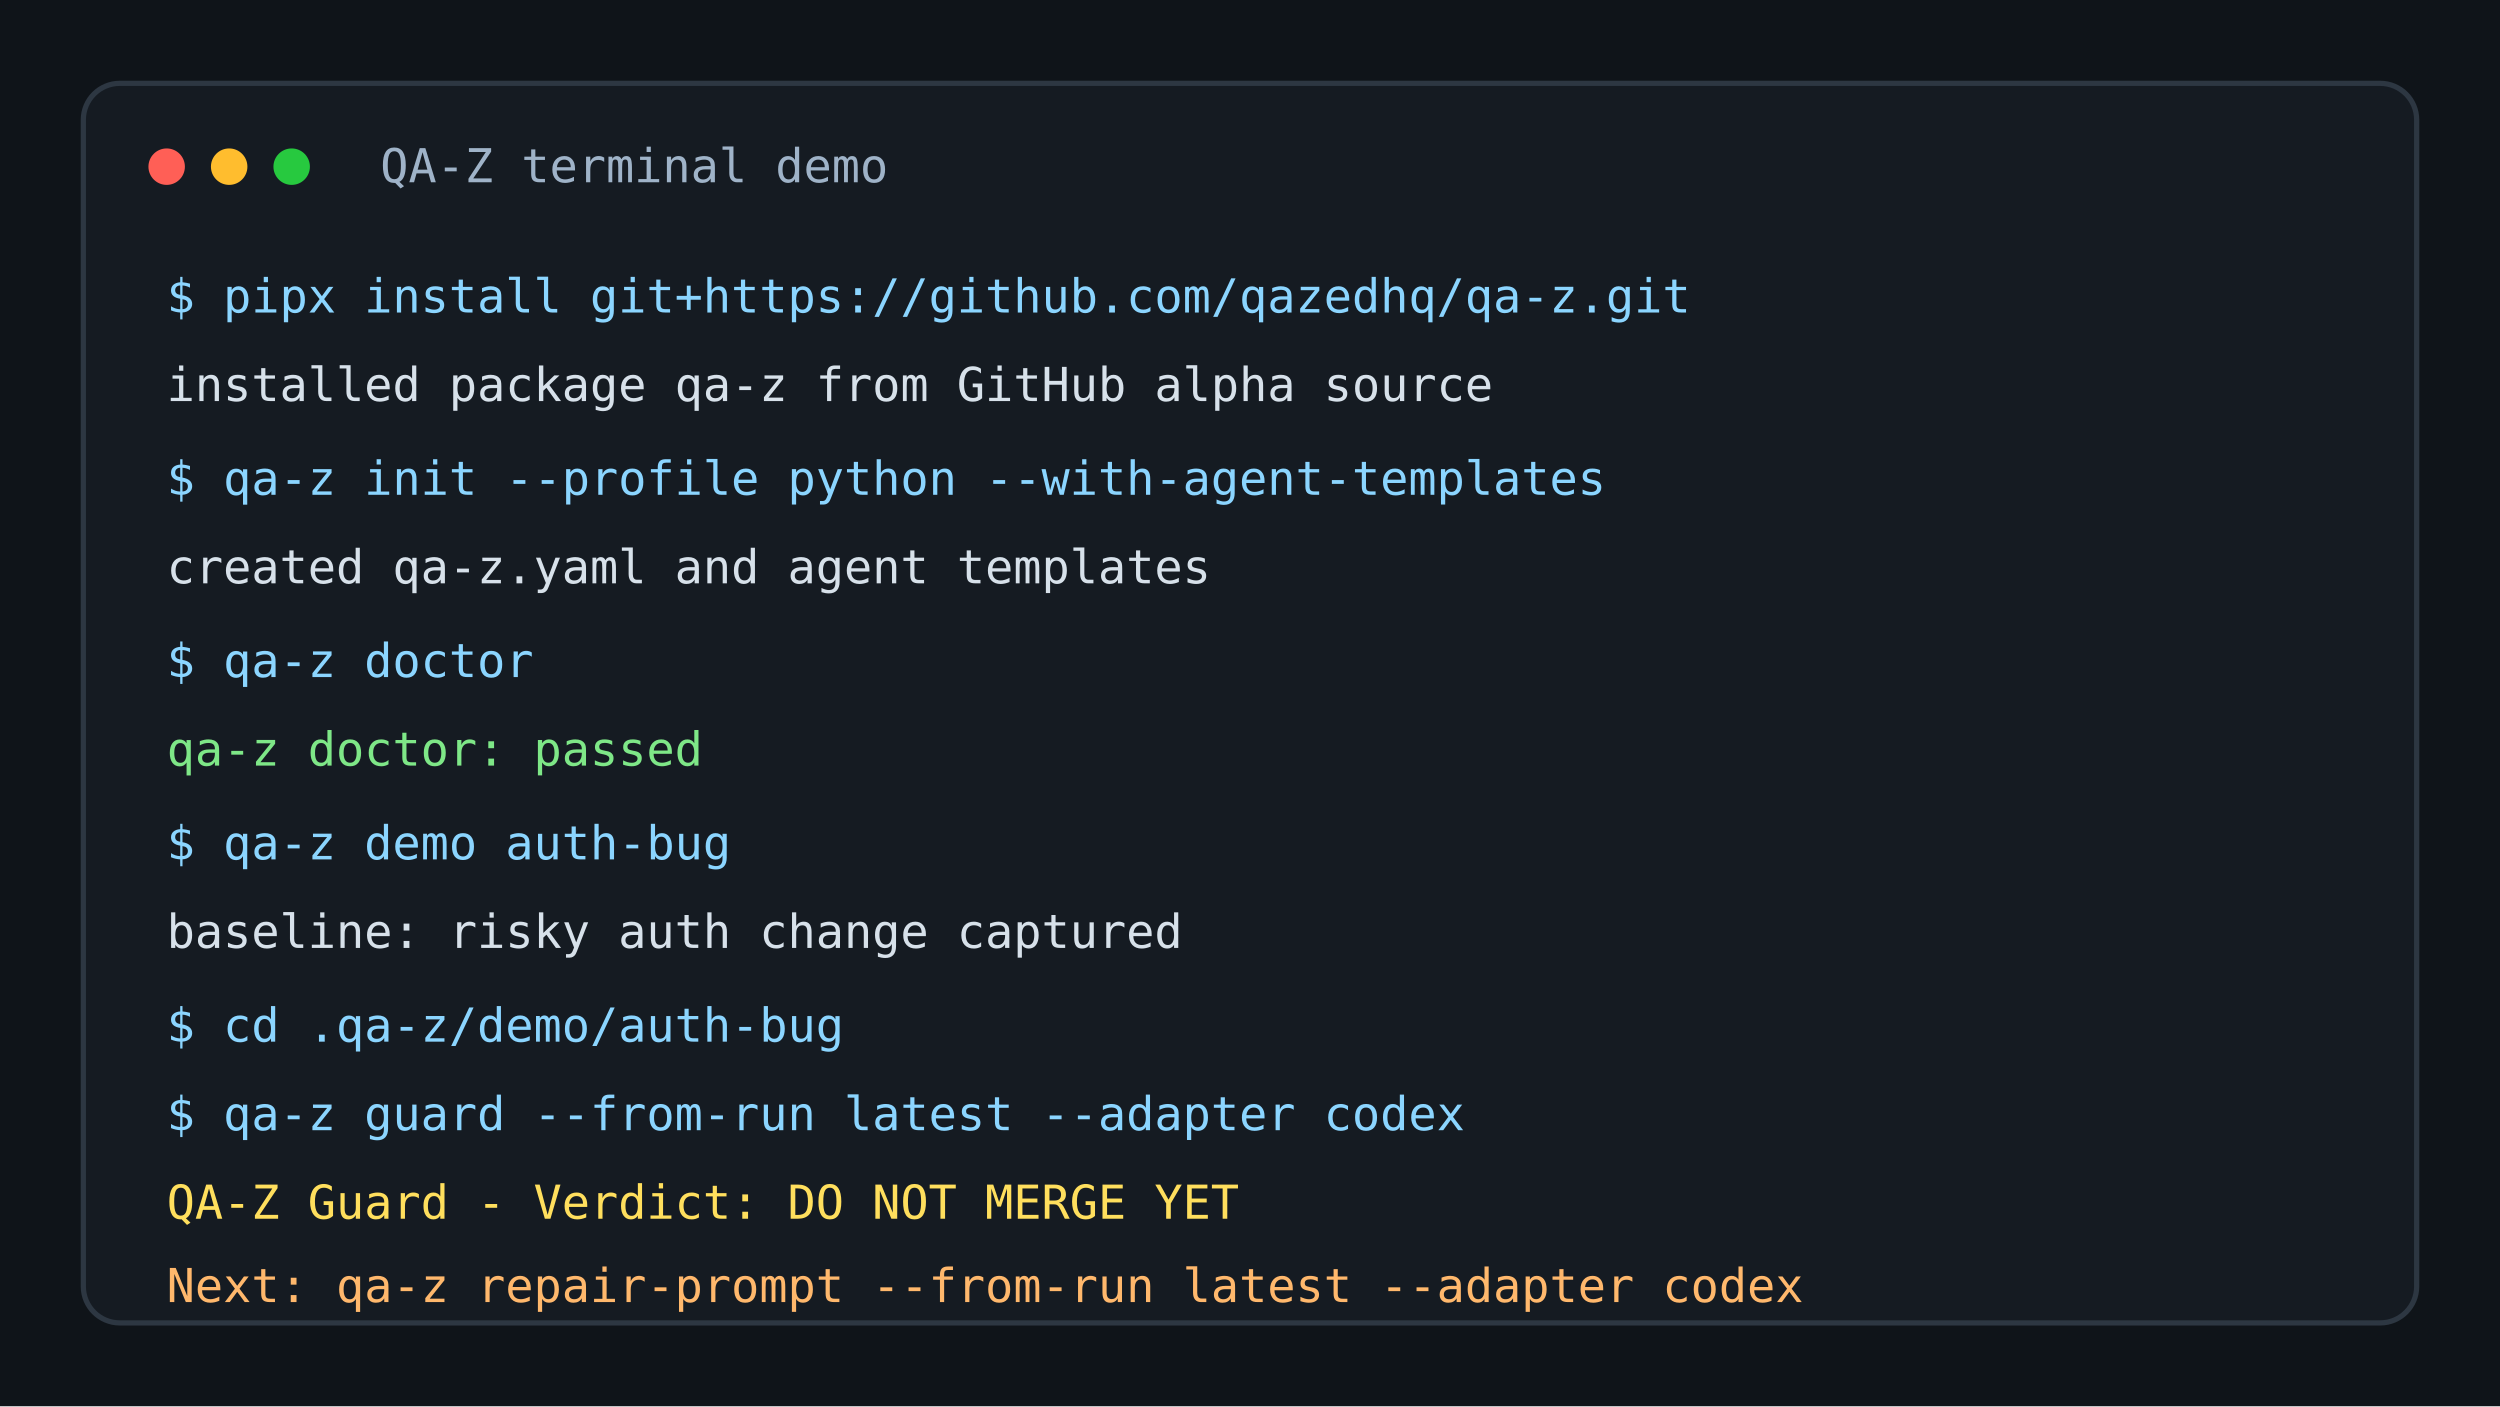
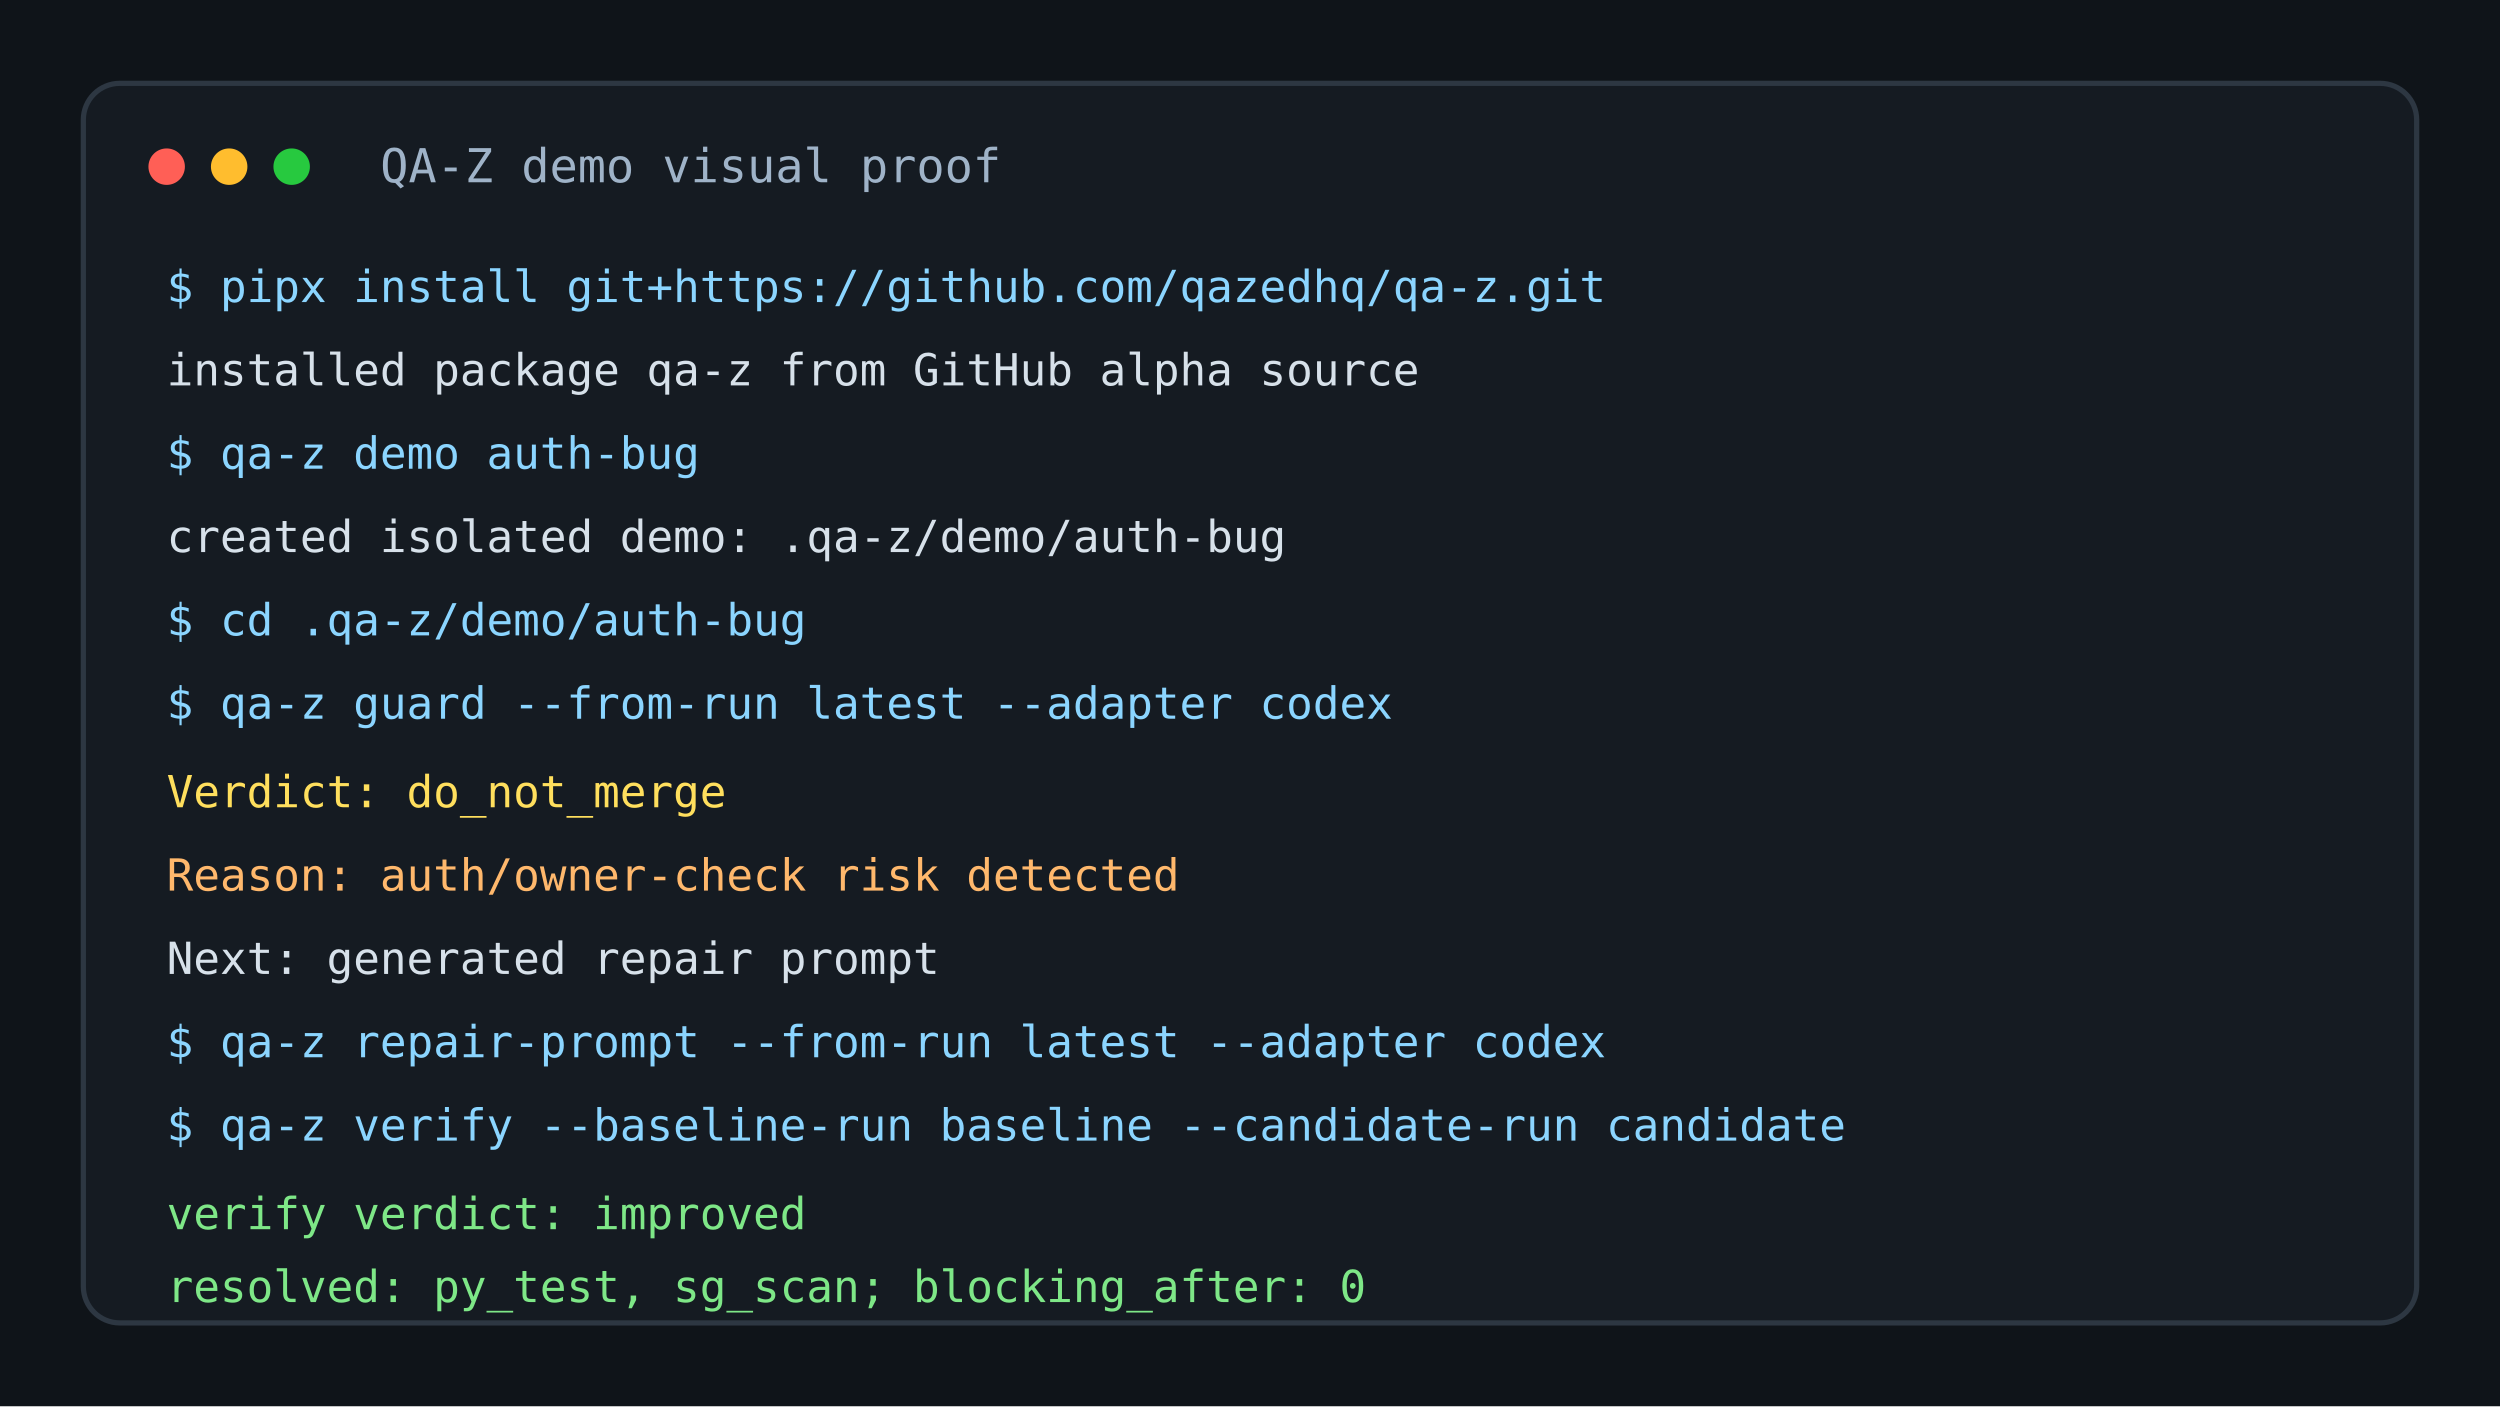
<svg xmlns="http://www.w3.org/2000/svg" width="960" height="540" viewBox="0 0 960 540" role="img" aria-labelledby="title desc">
  <rect width="960" height="540" fill="#0f1419" />
  <rect x="32" y="32" width="896" height="476" rx="14" fill="#151b22" stroke="#2d3742" stroke-width="2" />
  <circle cx="64" cy="64" r="7" fill="#ff5f56" />
  <circle cx="88" cy="64" r="7" fill="#ffbd2e" />
  <circle cx="112" cy="64" r="7" fill="#27c93f" />
-   <text x="146" y="70" fill="#9fb3c8" font-family="Cascadia Mono, Consolas, monospace" font-size="18">QA-Z terminal demo</text>
-   <g font-family="Cascadia Mono, Consolas, monospace" font-size="18">
-     <text x="64" y="120" fill="#8bd5ff">$ pipx install git+https://github.com/qazedhq/qa-z.git</text>
-     <text x="64" y="154" fill="#d7e1ea">installed package qa-z from GitHub alpha source</text>
-     <text x="64" y="190" fill="#8bd5ff">$ qa-z init --profile python --with-agent-templates</text>
-     <text x="64" y="224" fill="#d7e1ea">created qa-z.yaml and agent templates</text>
-     <text x="64" y="260" fill="#8bd5ff">$ qa-z doctor</text>
-     <text x="64" y="294" fill="#7ee787">qa-z doctor: passed</text>
-     <text x="64" y="330" fill="#8bd5ff">$ qa-z demo auth-bug</text>
-     <text x="64" y="364" fill="#d7e1ea">baseline: risky auth change captured</text>
-     <text x="64" y="400" fill="#8bd5ff">$ cd .qa-z/demo/auth-bug</text>
-     <text x="64" y="434" fill="#8bd5ff">$ qa-z guard --from-run latest --adapter codex</text>
-     <text x="64" y="468" fill="#ffdf5d">QA-Z Guard - Verdict: DO NOT MERGE YET</text>
-     <text x="64" y="500" fill="#ffb86c">Next: qa-z repair-prompt --from-run latest --adapter codex</text>
+   <text x="146" y="70" fill="#9fb3c8" font-family="Cascadia Mono, Consolas, monospace" font-size="18">QA-Z demo visual proof</text>
+   <g font-family="Cascadia Mono, Consolas, monospace" font-size="17">
+     <text x="64" y="116" fill="#8bd5ff">$ pipx install git+https://github.com/qazedhq/qa-z.git</text>
+     <text x="64" y="148" fill="#d7e1ea">installed package qa-z from GitHub alpha source</text>
+     <text x="64" y="180" fill="#8bd5ff">$ qa-z demo auth-bug</text>
+     <text x="64" y="212" fill="#d7e1ea">created isolated demo: .qa-z/demo/auth-bug</text>
+     <text x="64" y="244" fill="#8bd5ff">$ cd .qa-z/demo/auth-bug</text>
+     <text x="64" y="276" fill="#8bd5ff">$ qa-z guard --from-run latest --adapter codex</text>
+     <text x="64" y="310" fill="#ffdf5d">Verdict: do_not_merge</text>
+     <text x="64" y="342" fill="#ffb86c">Reason: auth/owner-check risk detected</text>
+     <text x="64" y="374" fill="#d7e1ea">Next: generated repair prompt</text>
+     <text x="64" y="406" fill="#8bd5ff">$ qa-z repair-prompt --from-run latest --adapter codex</text>
+     <text x="64" y="438" fill="#8bd5ff">$ qa-z verify --baseline-run baseline --candidate-run candidate</text>
+     <text x="64" y="472" fill="#7ee787">verify verdict: improved</text>
+     <text x="64" y="500" fill="#7ee787">resolved: py_test, sg_scan; blocking_after: 0</text>
  </g>
</svg>
